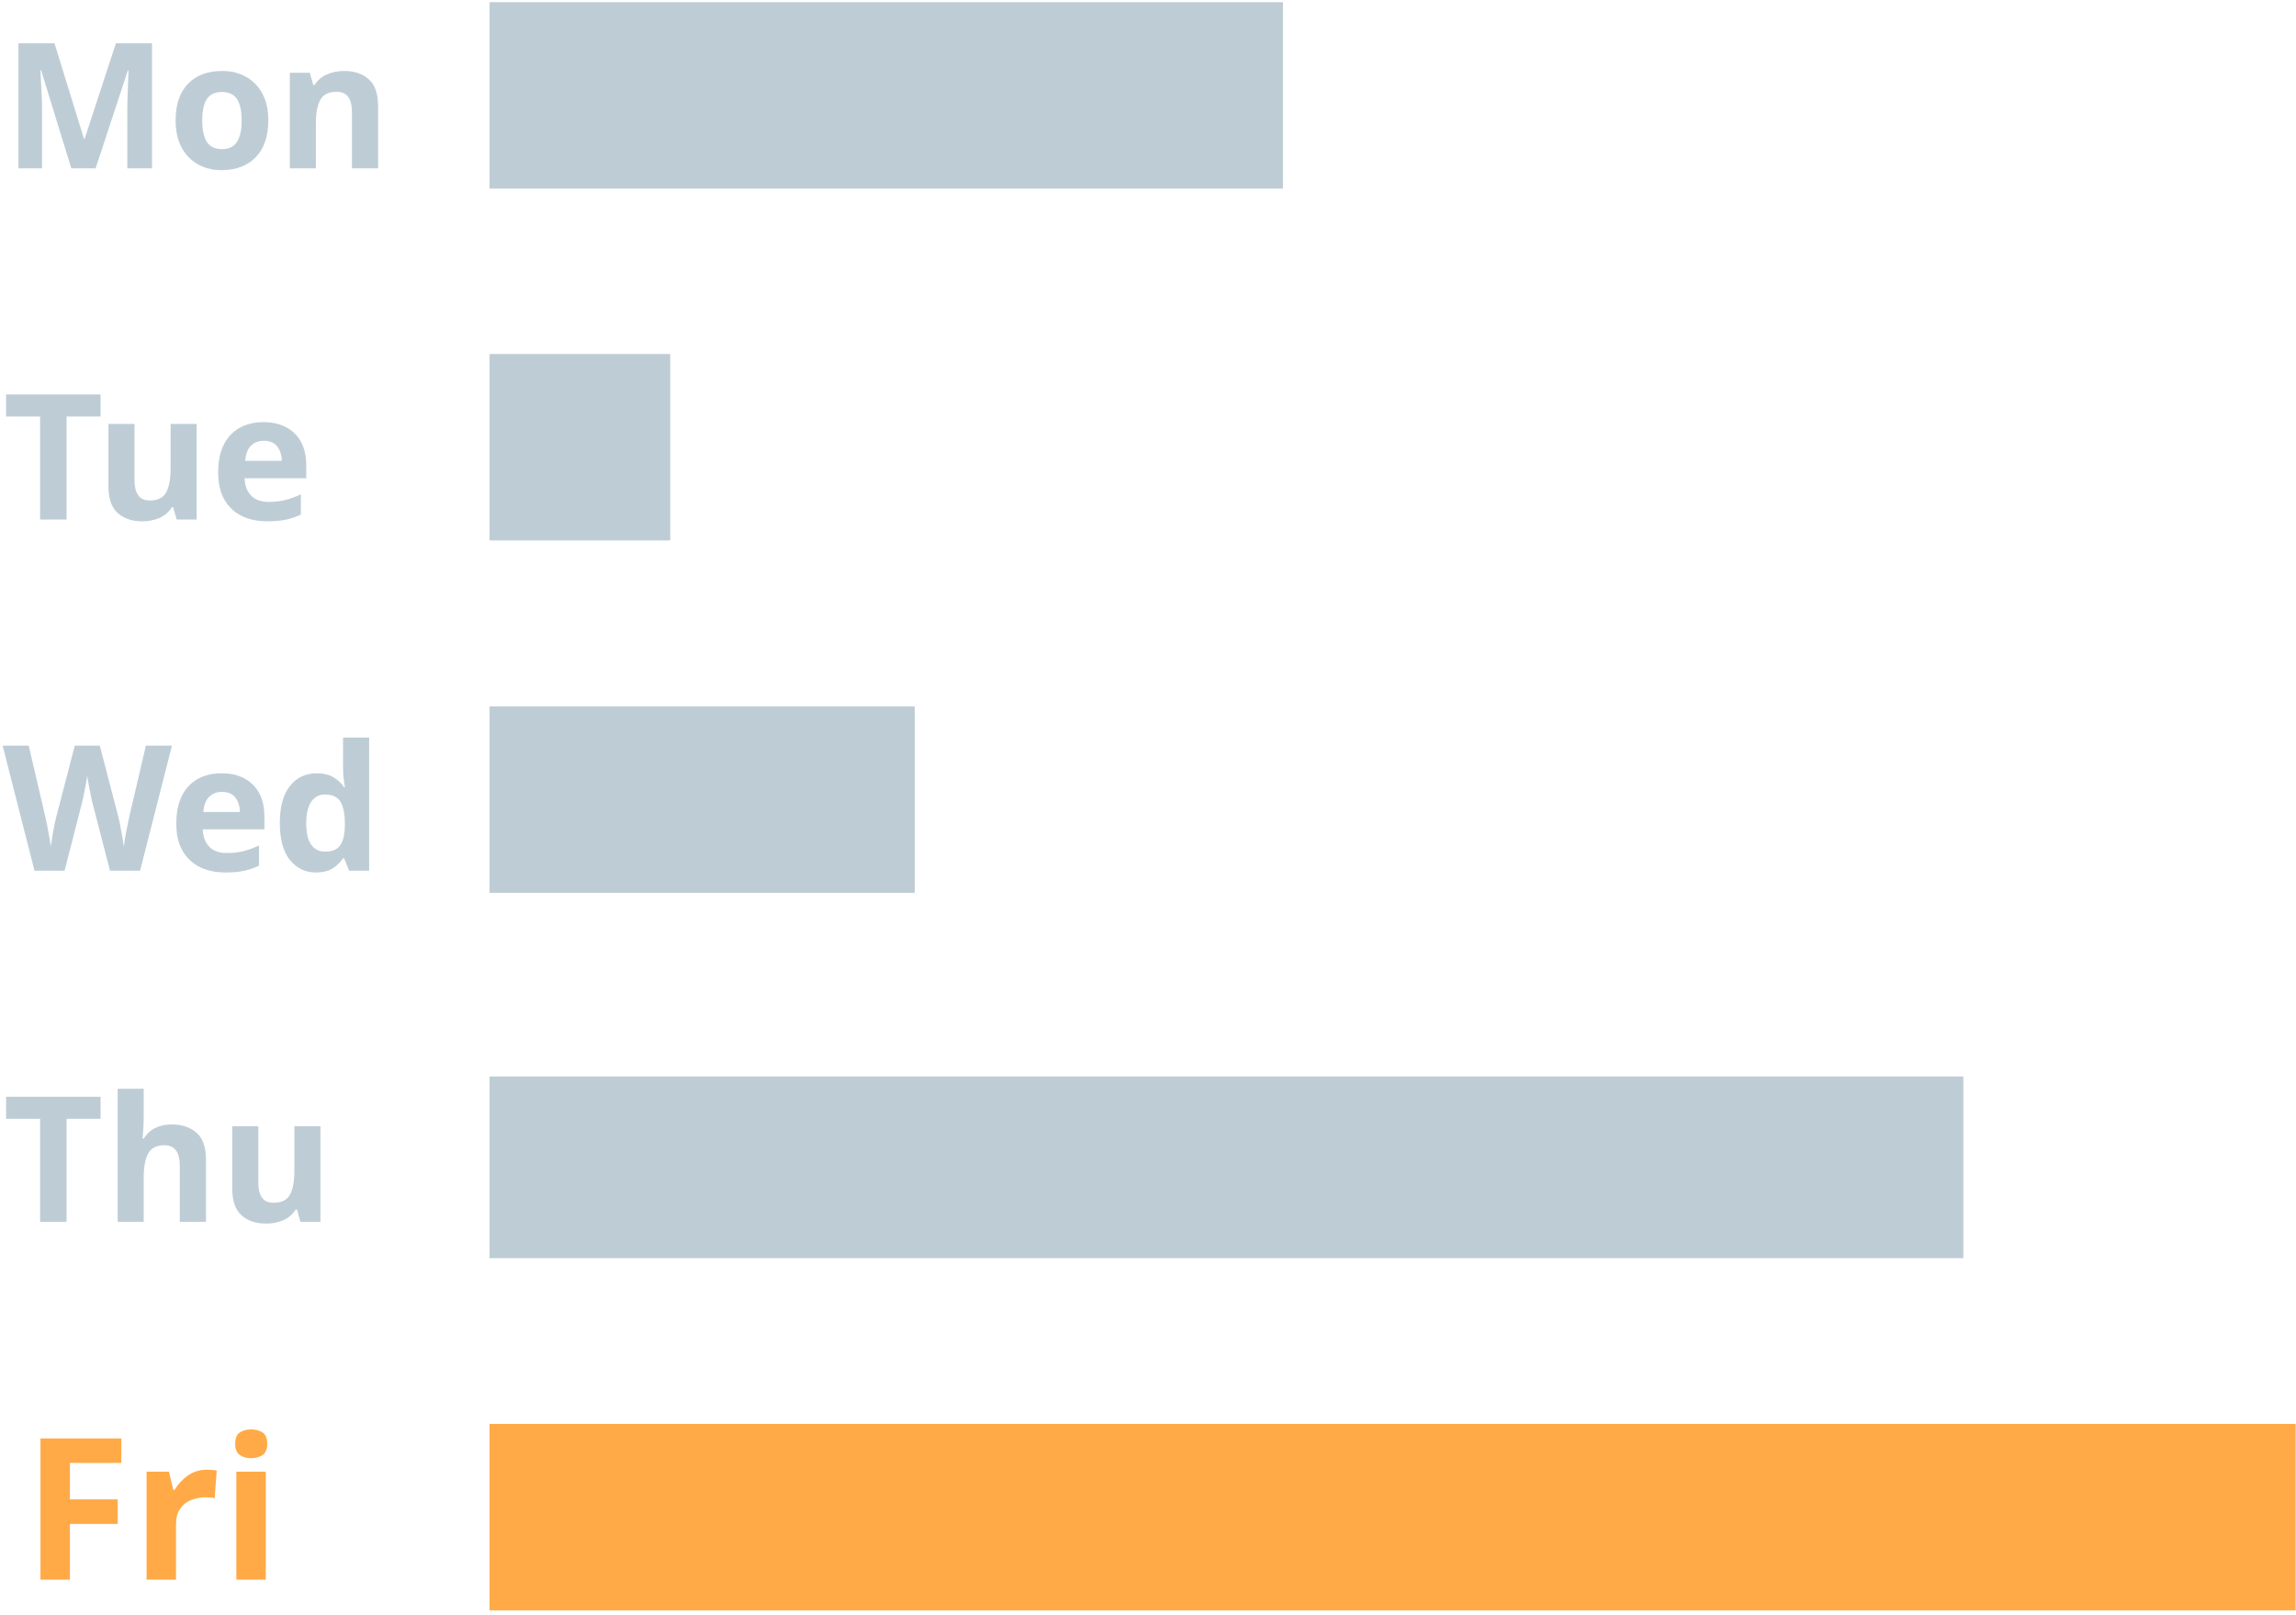
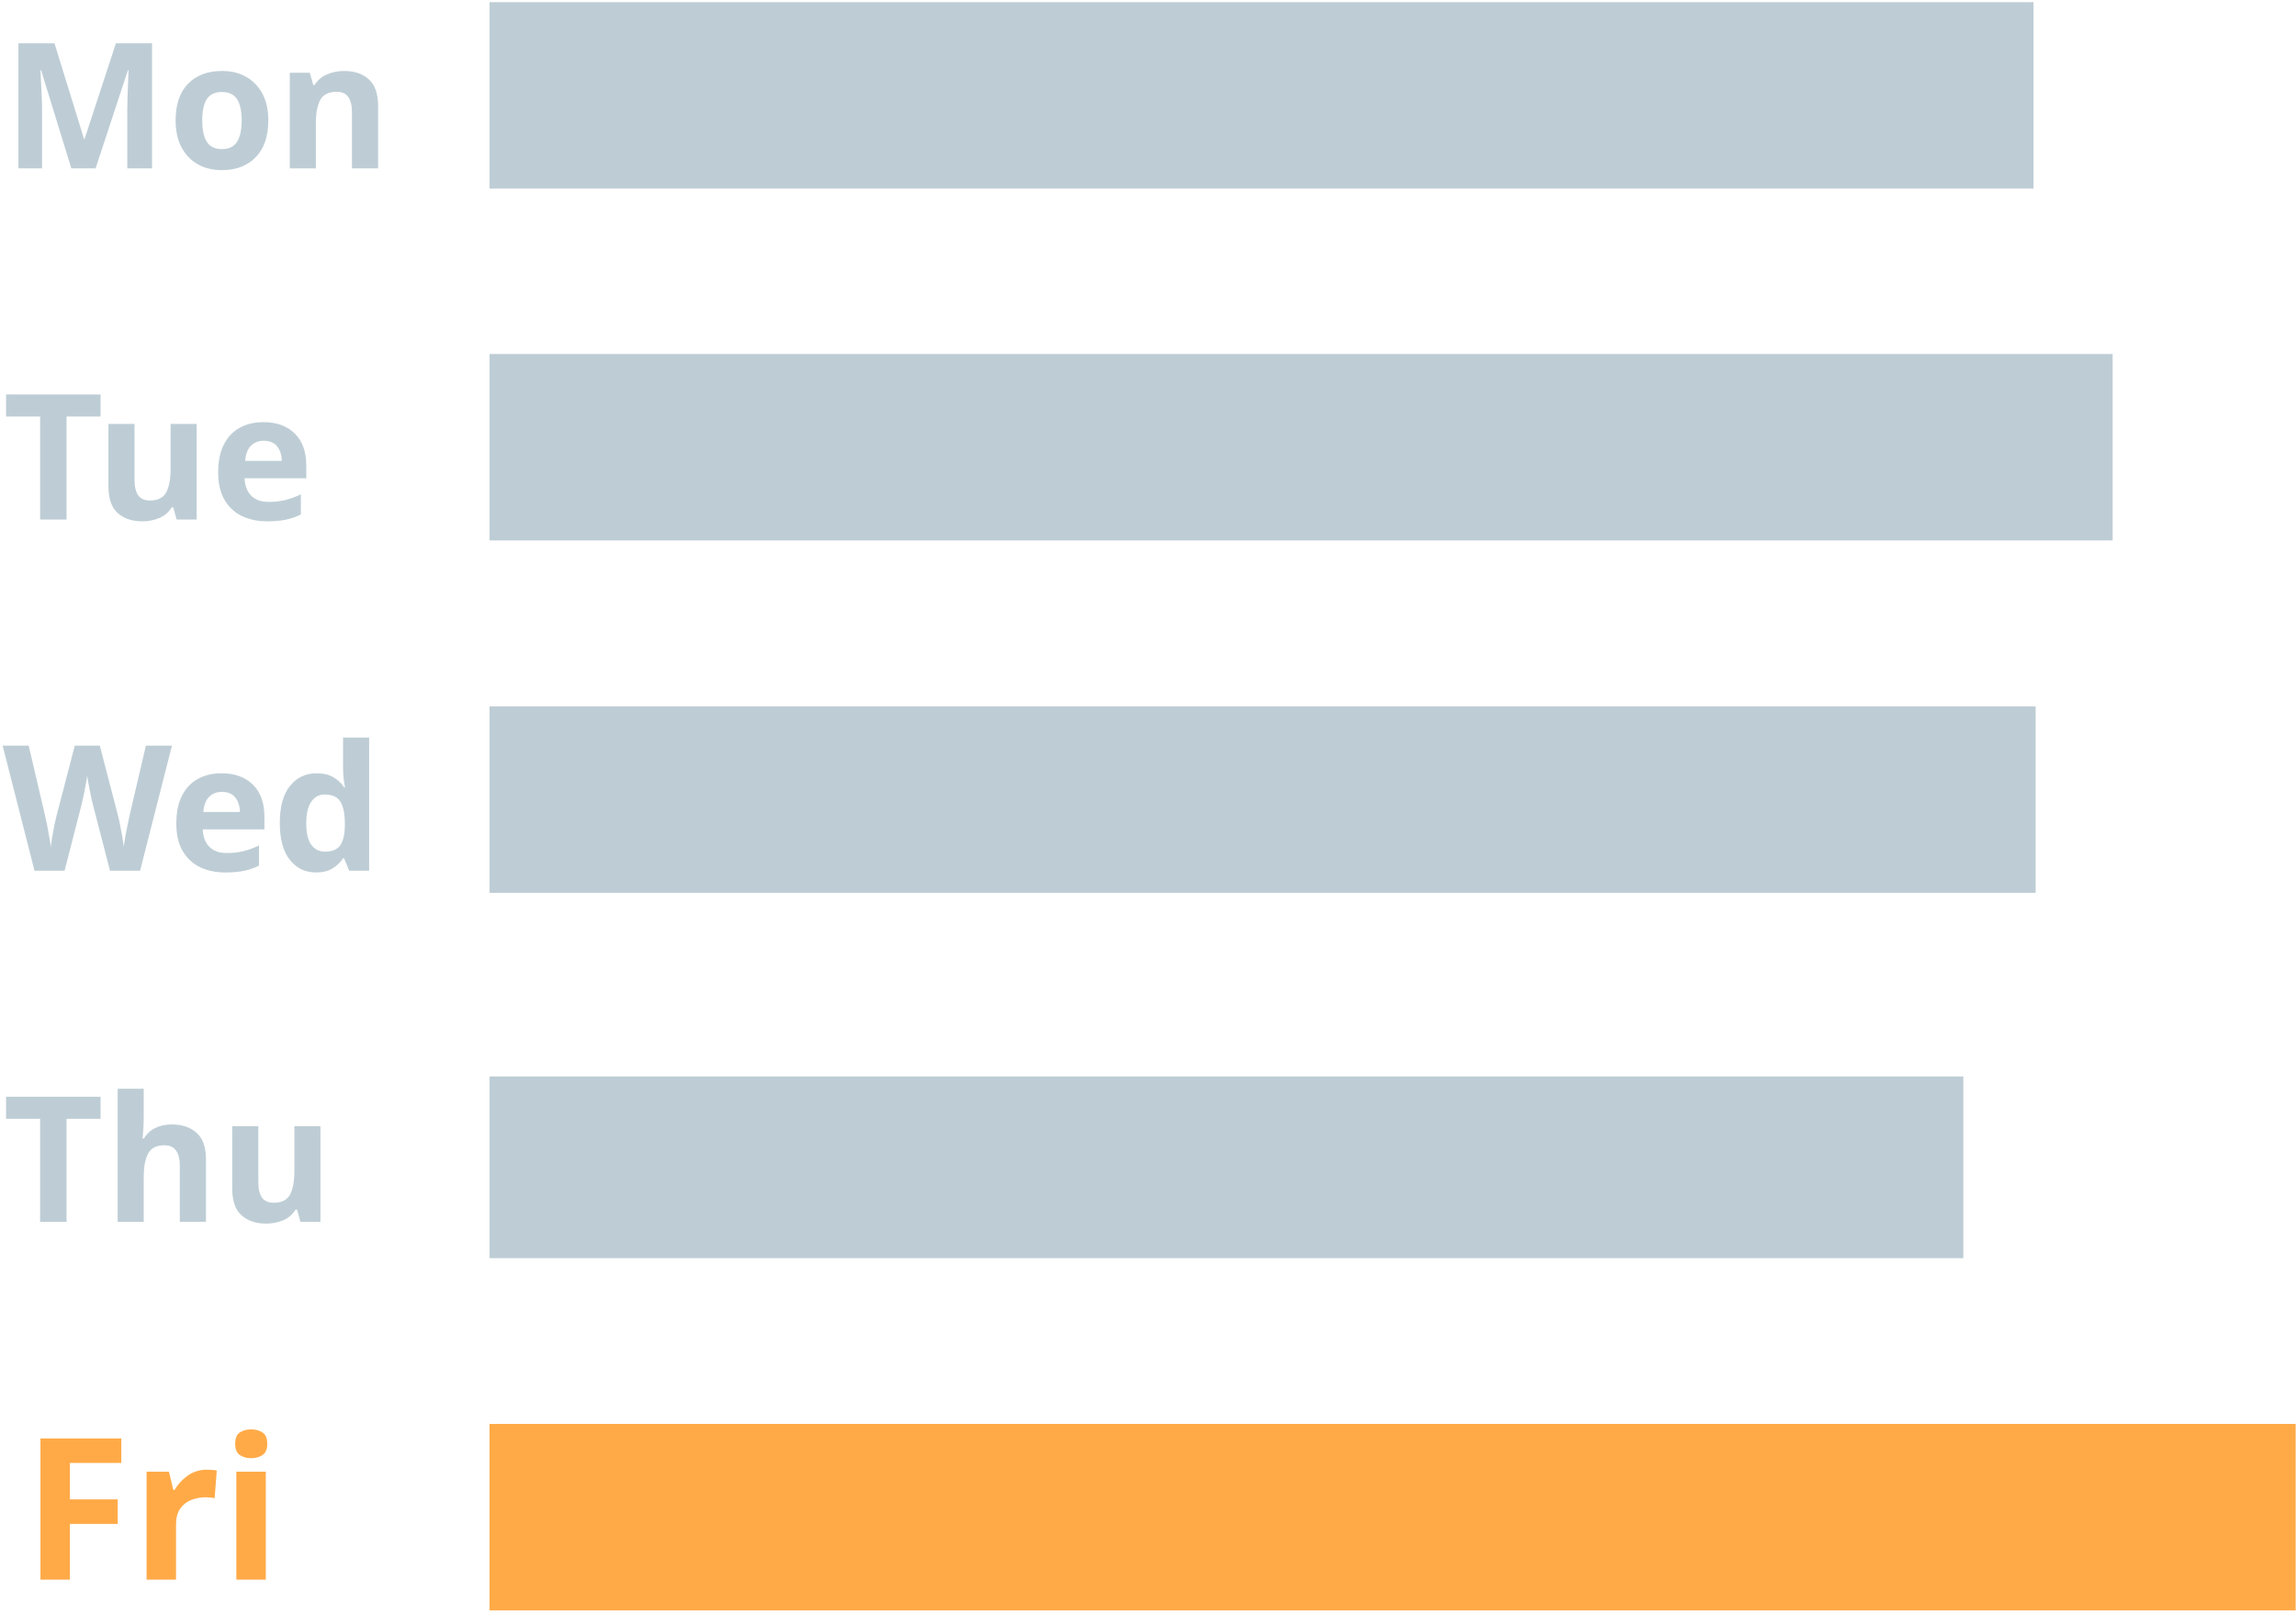
<svg xmlns="http://www.w3.org/2000/svg" width="100%" height="100%" viewBox="0 0 340 239" version="1.1" xml:space="preserve" style="fill-rule:evenodd;clip-rule:evenodd;stroke-linejoin:round;stroke-miterlimit:2;">
-   <g id="leave-workday-fri">
+   <g>
    <g transform="matrix(0.885651,0,0,0.885651,-86.6947,-634.733)">
      <text x="98.328px" y="744.83px" style="font-family:'PingFangSC-Semibold', 'PingFang SC', sans-serif;font-weight:600;font-size:29.278px;fill:#becdd5;">Mon</text>
      <text x="98.328px" y="803.528px" style="font-family:'PingFangSC-Semibold', 'PingFang SC', sans-serif;font-weight:600;font-size:29.278px;fill:#becdd5;">Tue</text>
      <text x="98.328px" y="862.225px" style="font-family:'PingFangSC-Semibold', 'PingFang SC', sans-serif;font-weight:600;font-size:29.278px;fill:#becdd5;">Wed</text>
      <text x="98.328px" y="920.923px" style="font-family:'PingFangSC-Semibold', 'PingFang SC', sans-serif;font-weight:600;font-size:29.278px;fill:#becdd5;">Thu</text>
    </g>
-     <rect x="72.495" y="0.32" width="117.491" height="27.6" style="fill:#becdd5;" />
-     <rect x="72.495" y="52.408" width="26.758" height="27.6" style="fill:#becdd5;" />
-     <rect x="72.495" y="104.577" width="62.961" height="27.6" style="fill:#becdd5;" />
+     <rect x="72.495" y="0.32" width="228.637" height="27.6" style="fill:#becdd5;" />
+     <rect x="72.495" y="52.408" width="240.354" height="27.6" style="fill:#becdd5;" />
+     <rect x="72.495" y="104.577" width="228.952" height="27.6" style="fill:#becdd5;" />
    <rect x="72.495" y="159.363" width="218.244" height="26.899" style="fill:#becdd5;" />
    <rect x="72.495" y="210.801" width="267.456" height="27.6" style="fill:#ffaa47;" />
    <text x="3.351px" y="233.857px" style="font-family:'PingFangSC-Semibold', 'PingFang SC', sans-serif;font-weight:600;font-size:29.278px;fill:#ffaa47;">Fri</text>
  </g>
</svg>
